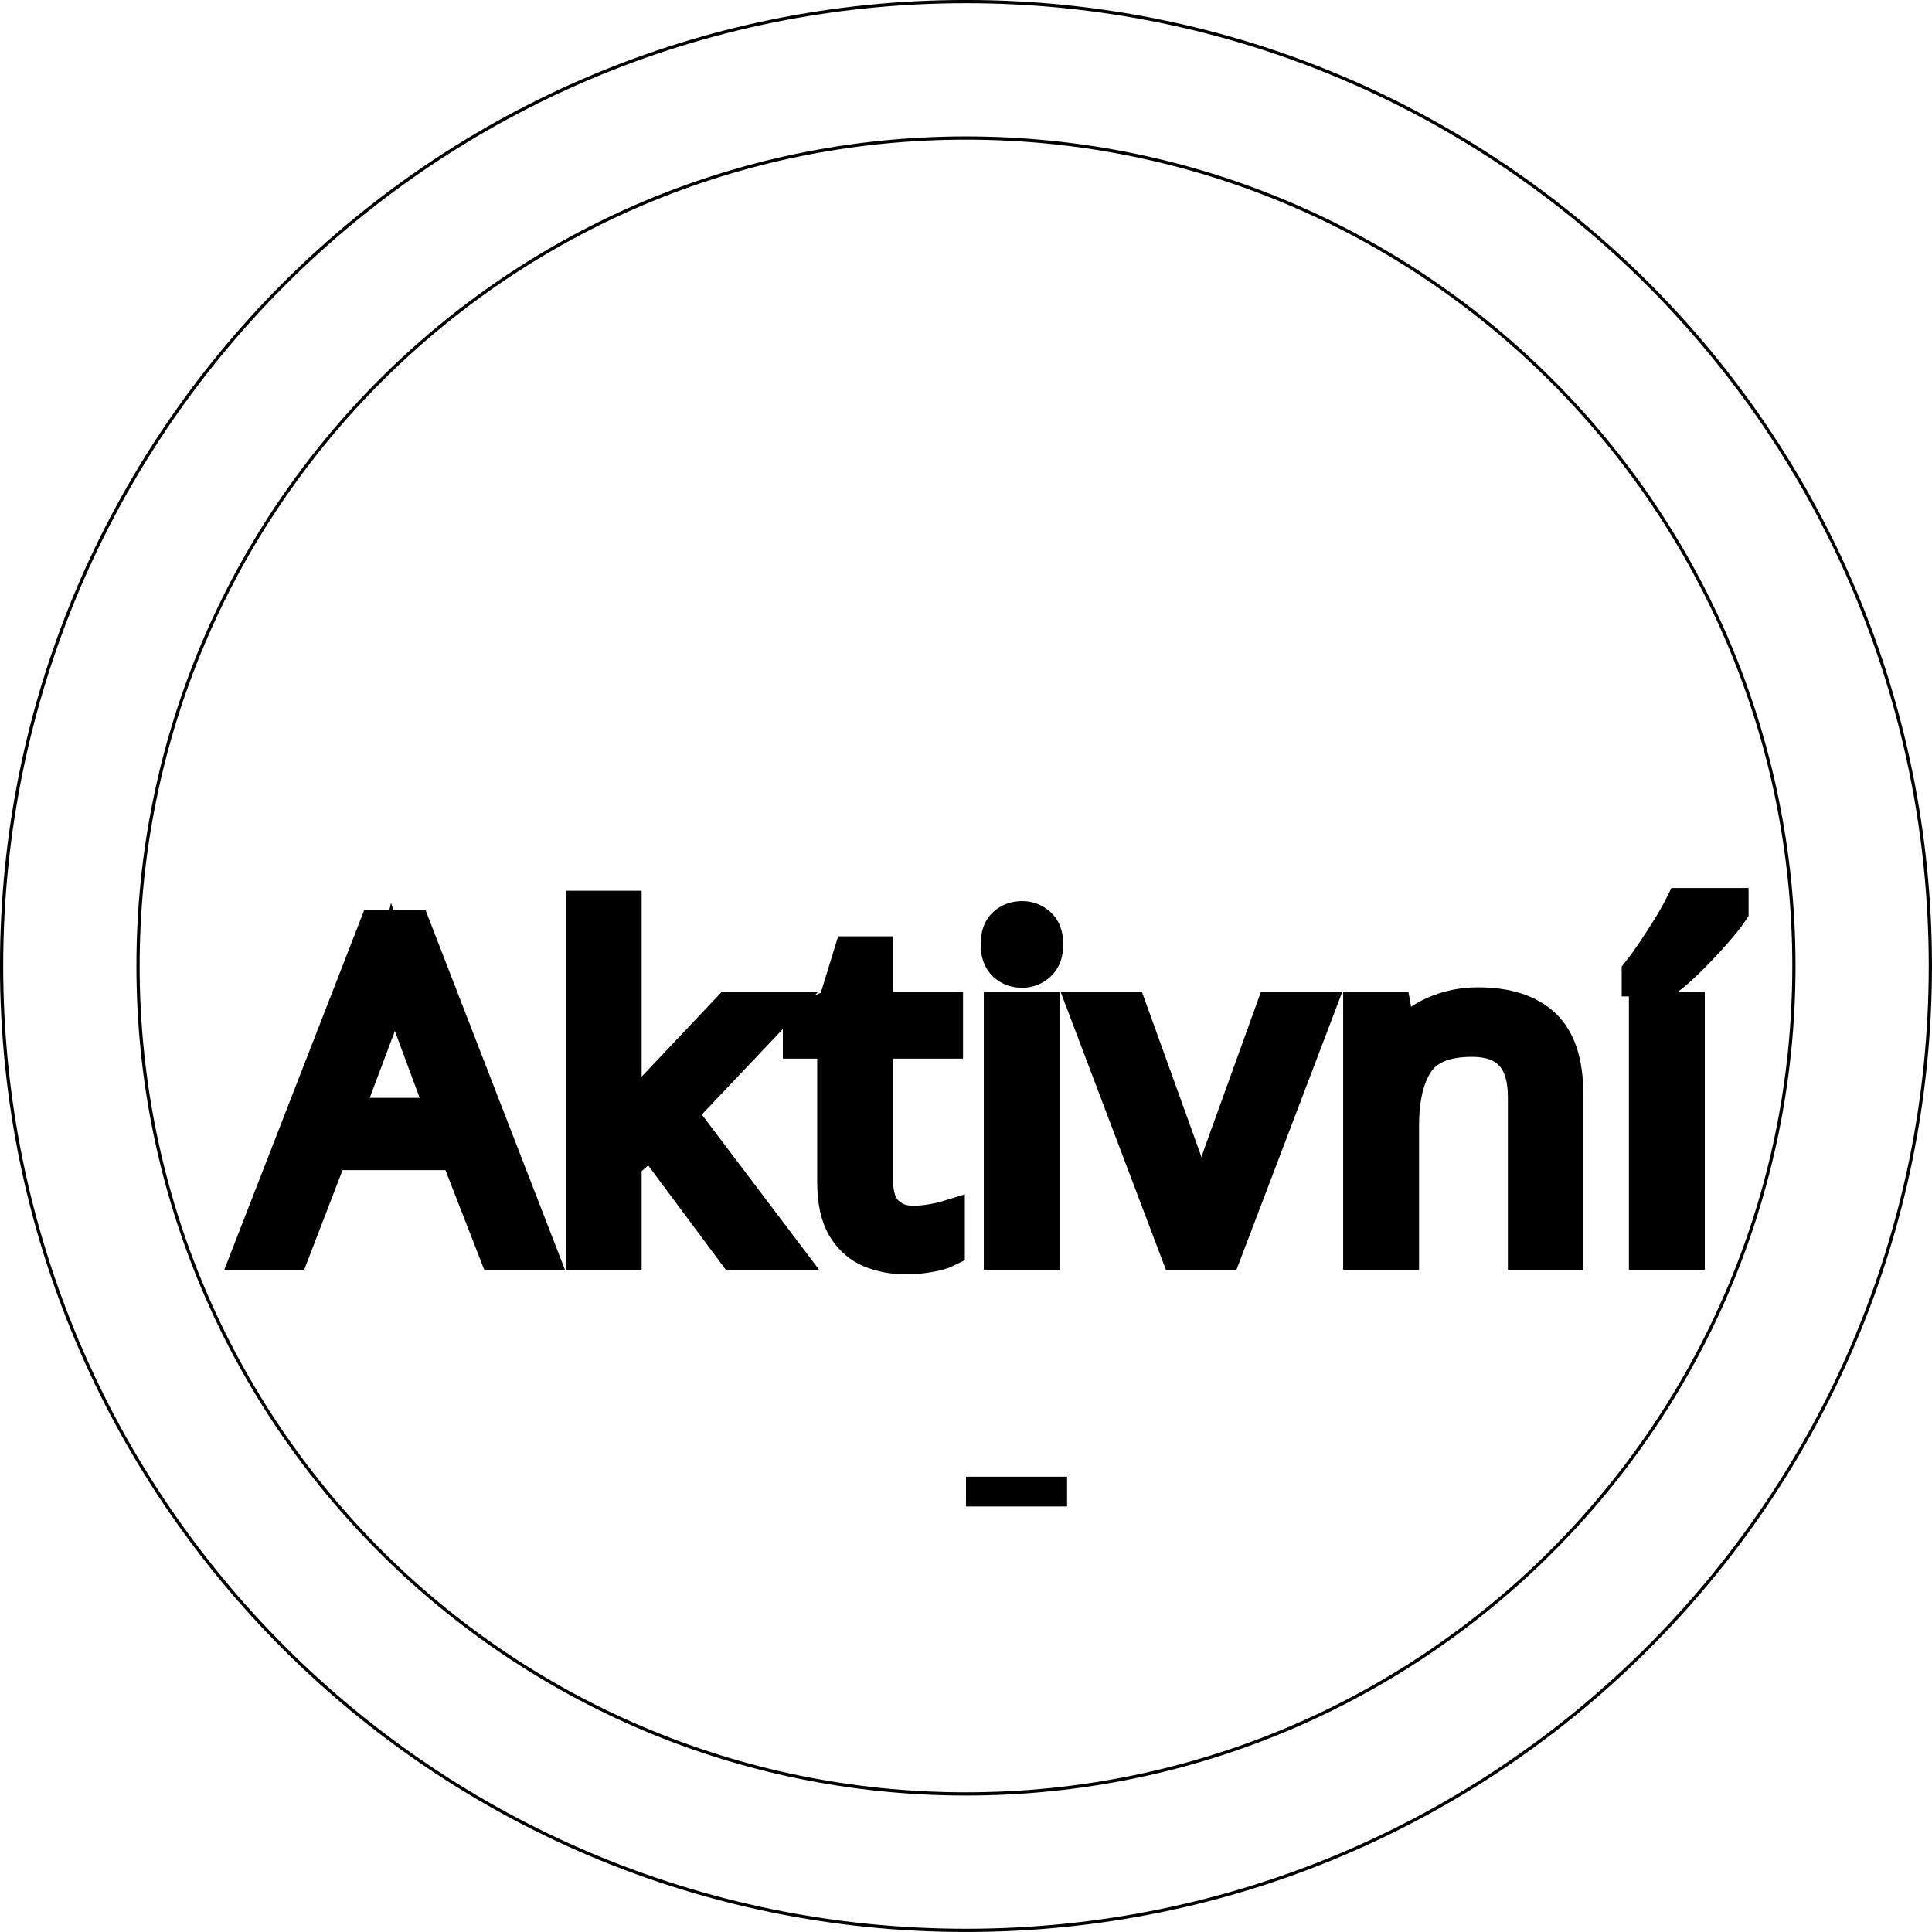
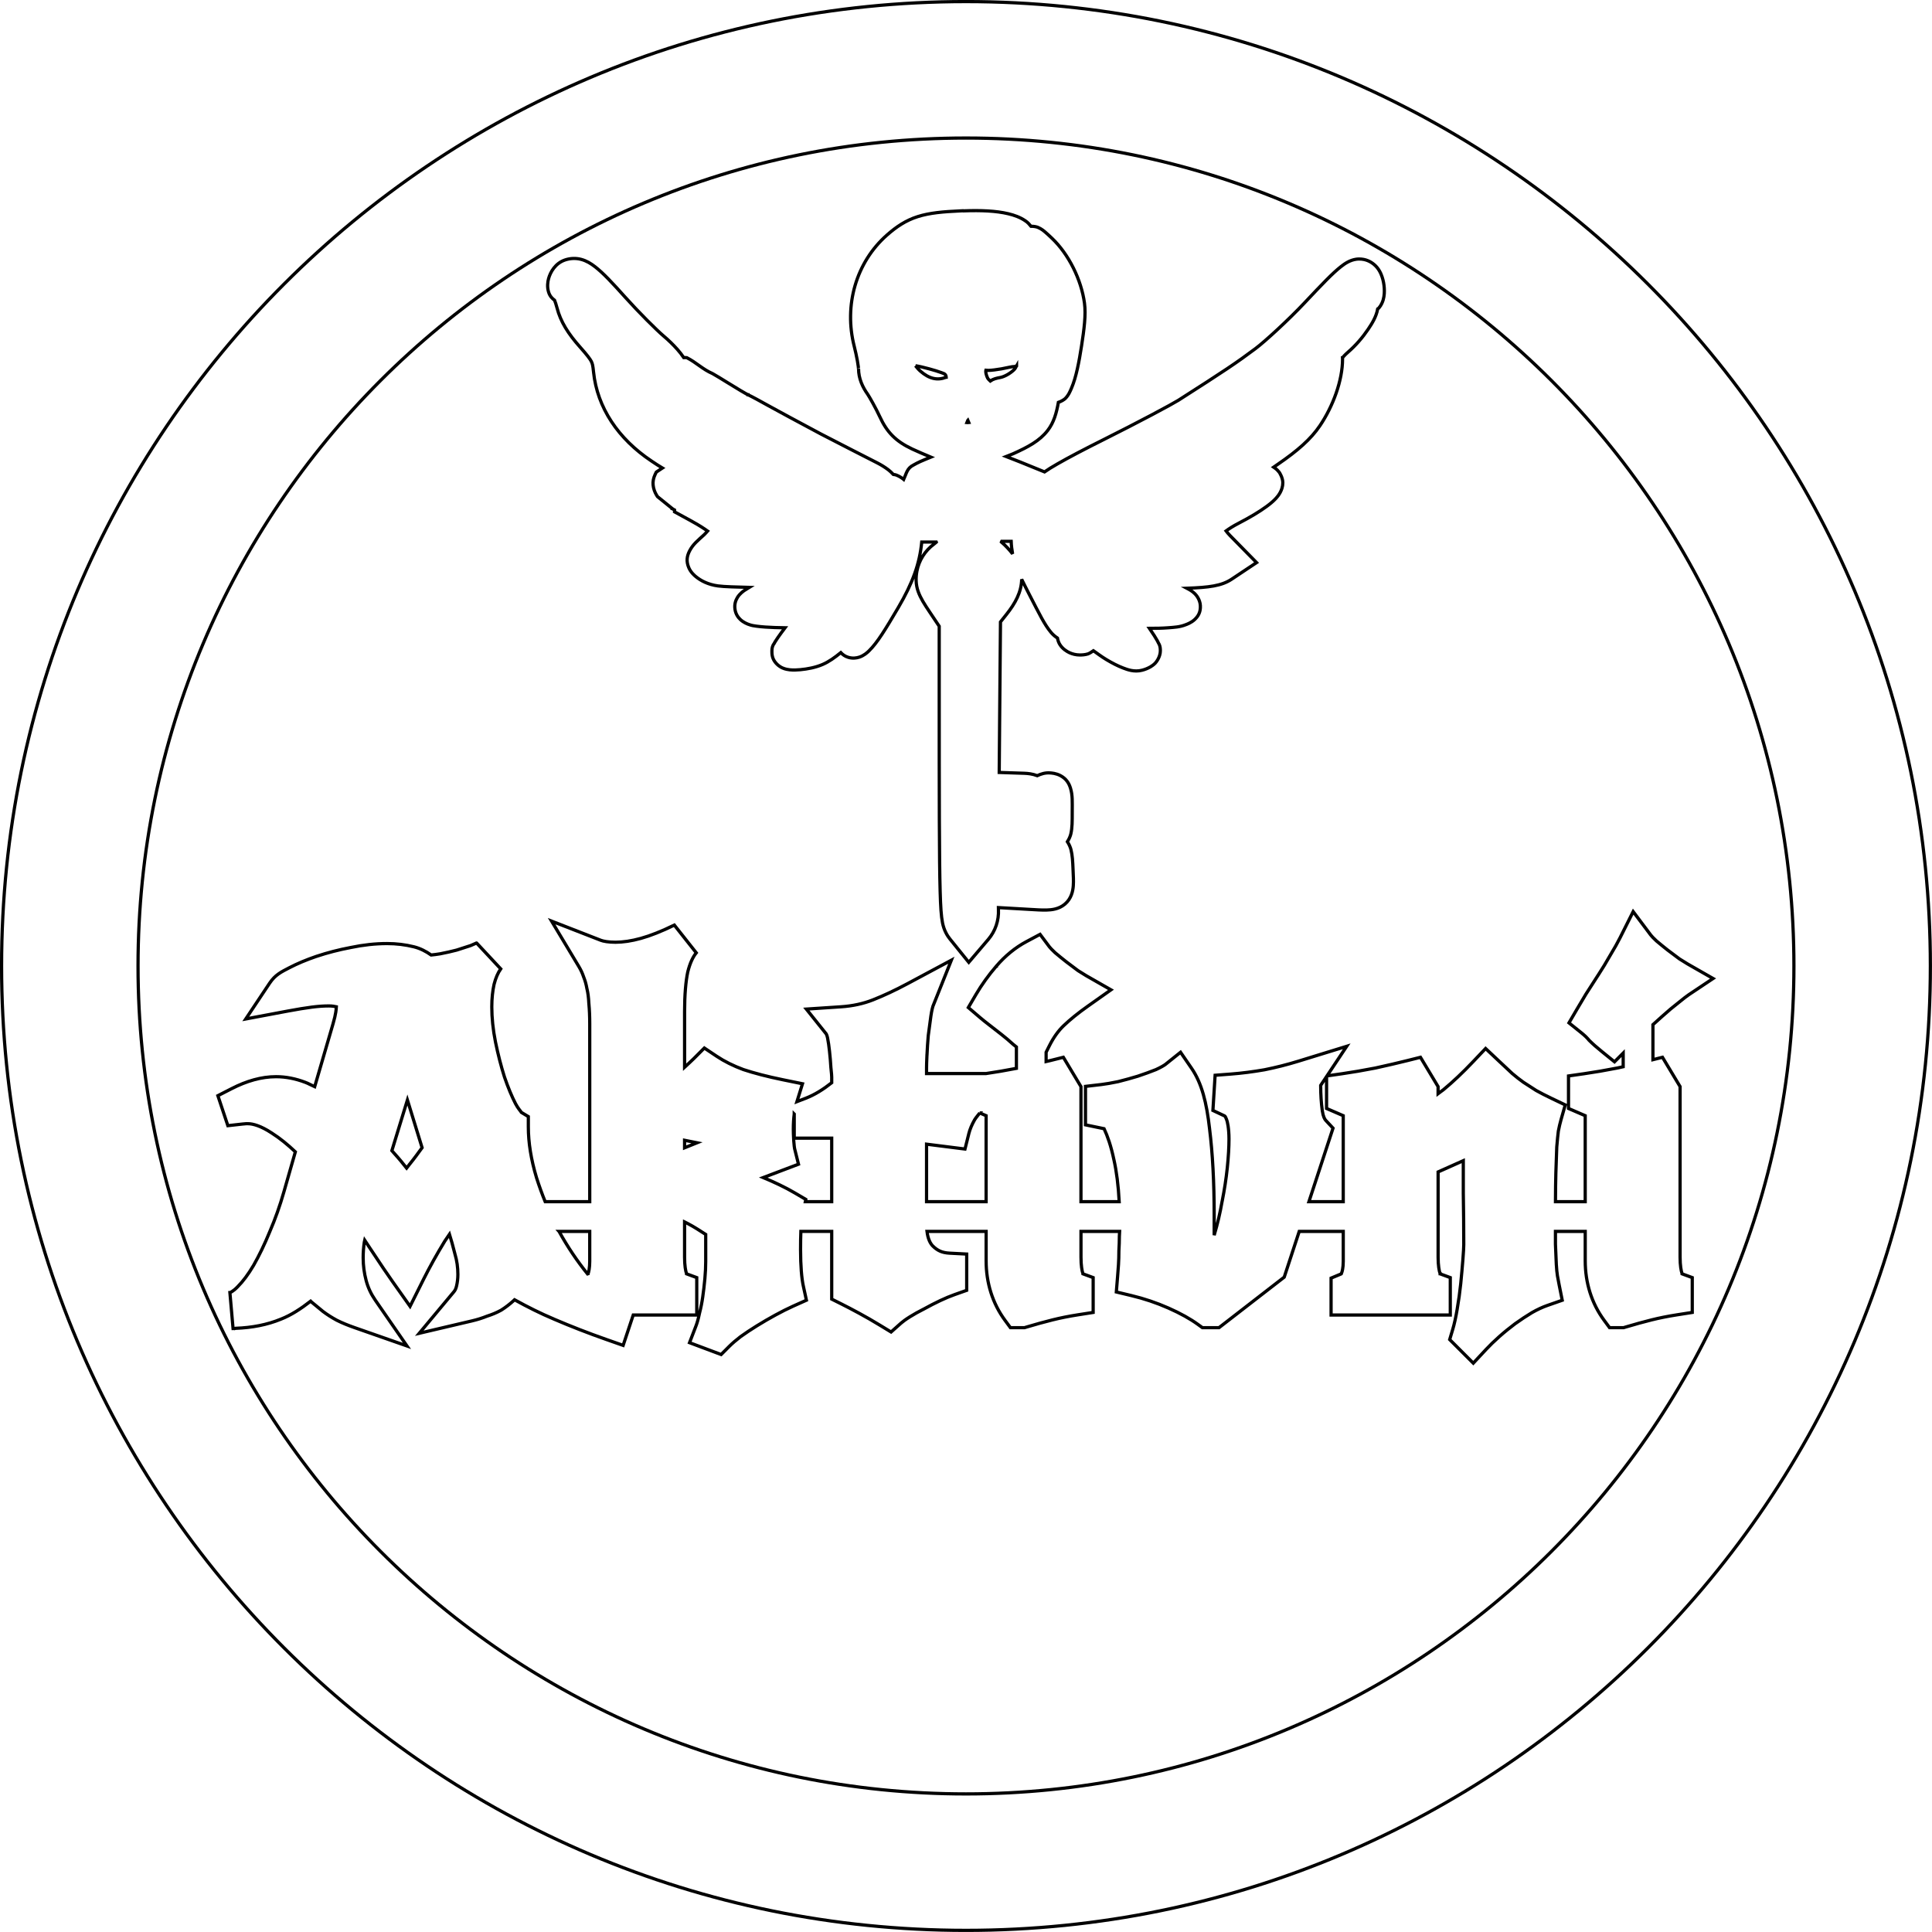
<svg xmlns="http://www.w3.org/2000/svg" version="1.2" viewBox="0 0 113.386 113.386" width="30mm" height="30mm" id="svg1" xml:space="preserve">
  <defs id="defs1">
    <clipPath clipPathUnits="userSpaceOnUse" id="cp1">
      <path d="m 275.5,535.5 c -143.78,0 -260,-116.22 -260,-260 0,-143.78 116.22,-260 260,-260 143.78,0 260,116.22 260,260 0,143.78 -116.22,260 -260,260 z" id="path1" />
+     </clipPath>
+     <clipPath clipPathUnits="userSpaceOnUse" id="cp1-3">
+       <path d="m 275.5,535.5 c -143.78,0 -260,-116.22 -260,-260 0,-143.78 116.22,-260 260,-260 143.78,0 260,116.22 260,260 0,143.78 -116.22,260 -260,260 z" id="path1-8" />
+     </clipPath>
+     <clipPath clipPathUnits="userSpaceOnUse" id="cp1-0">
+       <path d="m 275.5,535.5 c -143.78,0 -260,-116.22 -260,-260 0,-143.78 116.22,-260 260,-260 143.78,0 260,116.22 260,260 0,143.78 -116.22,260 -260,260 z" id="path1-0" />
+     </clipPath>
+     <clipPath clipPathUnits="userSpaceOnUse" id="cp1-6">
+       <path d="m 275.5,535.5 c -143.78,0 -260,-116.22 -260,-260 0,-143.78 116.22,-260 260,-260 143.78,0 260,116.22 260,260 0,143.78 -116.22,260 -260,260 z" id="path1-6" />
    </clipPath>
  </defs>
  <style id="style1">
		tspan { white-space:pre } 
		.s0 { fill: none;stroke: #ff0000;stroke-miterlimit:100 } 
	</style>
  <g id="layer2" style="display:inline" transform="scale(0.1989225)">
    <g id="layer3" transform="scale(5.027084)">
      <path id="path2" style="fill:none;stroke:#000000;stroke-width:0.95" transform="scale(0.1989225)" d="M 569.518,284.993 A 284.525,284.525 0 0 1 284.993,569.518 284.525,284.525 0 0 1 0.468,284.993 284.525,284.525 0 0 1 284.993,0.468 284.525,284.525 0 0 1 569.518,284.993 Z" />
      <path id="path2-9" style="fill:none;stroke:#000000;stroke-width:0.95;stroke-dasharray:none" transform="scale(0.1989225)" d="M 529.262,284.993 A 244.268,244.268 0 0 1 284.993,529.262 244.268,244.268 0 0 1 40.725,284.993 244.268,244.268 0 0 1 284.993,40.725 244.268,244.268 0 0 1 529.262,284.993 Z" />
    </g>
-     <text xml:space="preserve" style="font-size:133.14px;font-family:'Didact Gothic';-inkscape-font-specification:'Didact Gothic';text-align:start;letter-spacing:2.023px;writing-mode:lr-tb;direction:ltr;text-anchor:start;display:inline;fill:#de0000;fill-opacity:0.092;stroke:#000000;stroke-width:10.672;stroke-dasharray:none;stroke-opacity:1" x="73.962" y="369.312" id="text2-2">
-       <tspan x="73.962" y="369.312" style="font-style:normal;font-variant:normal;font-weight:normal;font-stretch:normal;font-size:133.14px;font-family:'New Rocker';-inkscape-font-specification:'New Rocker';letter-spacing:2.023px;fill:#000000;fill-opacity:1;stroke:#000000;stroke-width:10.672;stroke-dasharray:none;stroke-opacity:1" id="tspan1">Aktivní</tspan>
-     </text>
-     <path id="path5-3" style="display:inline;stroke-width:15.581" d="m 285,435.682 h 29.826 v 8.769 h -29.826 z" />
+     <g id="text2-2" style="opacity:1" />
+     <path id="path3" style="font-size:133.14px;font-family:'New Rocker';-inkscape-font-specification:'New Rocker';letter-spacing:2.023px;baseline-shift:baseline;white-space:pre;display:inline;overflow:visible;opacity:1;fill:none;stroke:#000000;stroke-width:0.95;stroke-dasharray:none;stroke-opacity:1;enable-background:accumulate;stop-color:#000000;stop-opacity:1" d="m 481.837,268.955 -3.869,7.717 c -0.71,1.421 -1.662,3.129 -2.847,5.076 l -0.039,0.069 -0.049,0.079 c -1.096,1.939 -2.272,3.882 -3.544,5.832 l -0.02,0.02 -0.02,0.029 c -1.234,1.939 -2.42,3.788 -3.564,5.547 l -0.049,0.079 -0.049,0.088 c -1.072,1.786 -1.923,3.213 -2.563,4.31 l -2.327,3.977 3.603,2.887 c 1.139,0.912 1.859,1.657 2.052,1.905 l 0.196,0.255 0.236,0.236 c 0.946,0.946 2.105,1.954 3.603,3.171 l 3.741,3.034 2.563,-2.572 v 4.026 c -0.572,0.128 -1.154,0.252 -1.748,0.383 -3.542,0.69 -6.814,1.253 -9.799,1.679 l -4.585,0.658 v 9.593 l 4.929,2.131 v 25.371 h -8.778 c 0.014,-3.294 0.051,-6.128 0.118,-8.483 0.087,-3.039 0.179,-5.581 0.265,-7.658 0.164,-1.96 0.319,-3.531 0.471,-4.693 0.233,-1.222 0.502,-2.351 0.795,-3.378 l 1.237,-4.34 -4.075,-1.944 c -1.742,-0.829 -3.246,-1.605 -4.517,-2.317 -1.299,-0.813 -2.554,-1.625 -3.77,-2.435 -1.08,-0.774 -2.174,-1.627 -3.279,-2.572 -1.203,-1.118 -2.529,-2.359 -3.986,-3.731 l -3.869,-3.643 -3.662,3.859 c -3.069,3.239 -6.02,6.026 -8.837,8.346 -0.443,0.365 -1.059,0.734 -1.522,1.1 v -2.062 l -5.194,-8.65 -3.829,0.962 c -2.757,0.689 -5.937,1.425 -9.504,2.209 -3.542,0.69 -6.814,1.253 -9.799,1.679 l -4.448,0.638 5.813,-8.729 -14.315,4.409 c -3.271,1.006 -6.582,1.841 -9.936,2.514 -3.364,0.587 -6.684,1.016 -9.946,1.267 l -4.625,0.353 -0.648,10.378 3.279,1.542 c 0.251,0.118 0.331,0.091 0.648,0.884 l 0.039,0.108 0.049,0.098 c 0.253,0.561 0.727,2.653 0.727,5.803 0,2.329 -0.159,5.175 -0.501,8.503 -0.337,3.194 -0.843,6.493 -1.522,9.887 l -0.02,0.059 -0.01,0.069 c -0.588,3.358 -1.343,6.575 -2.258,9.652 l -0.01,0.039 -0.01,0.049 c -0.002,0.006 -0.008,0.025 -0.01,0.029 -0.008,0.017 -0.021,0.042 -0.029,0.059 -0.002,0.005 -0.008,0.014 -0.01,0.02 5e-5,-0.046 0.01,-0.092 0.01,-0.137 v -5.734 c 0,-9.734 -0.454,-18.261 -1.375,-25.646 -0.848,-7.526 -2.269,-13.304 -5.292,-17.713 l -3.25,-4.733 -4.477,3.584 c -0.288,0.23 -1.307,0.857 -2.788,1.532 -1.606,0.639 -3.39,1.289 -5.351,1.944 -1.899,0.577 -3.845,1.112 -5.832,1.61 -1.969,0.408 -3.629,0.696 -4.89,0.844 l -4.713,0.55 v 11.35 l 5.489,1.139 c 1.014,2.188 2.035,5.048 2.877,9.062 l 0.01,0.039 0.01,0.039 c 0.775,3.432 1.308,7.577 1.561,12.391 H 318.918 V 320.591 l -5.194,-8.66 -3.839,0.962 c -0.372,0.093 -0.803,0.194 -1.247,0.295 v -2.739 l 0.923,-1.846 c 1.284,-2.569 2.718,-4.522 4.242,-5.979 l 0.01,-0.01 c 1.891,-1.812 4.264,-3.736 7.109,-5.744 l 6.844,-4.841 -7.276,-4.153 c -0.431,-0.246 -1.315,-0.791 -2.425,-1.502 -1.093,-0.838 -2.242,-1.706 -3.476,-2.612 -1.143,-0.899 -2.25,-1.796 -3.309,-2.69 -0.877,-0.81 -1.482,-1.472 -1.689,-1.748 l -2.739,-3.662 -4.035,2.15 c -3.301,1.76 -6.265,4.211 -8.856,7.217 v 0.01 h -0.01 c -2.317,2.704 -4.325,5.493 -6.009,8.365 l -2.258,3.849 3.387,2.896 c 0.748,0.641 1.691,1.397 2.887,2.317 1.138,0.875 2.315,1.793 3.544,2.759 1.146,0.9 2.195,1.784 3.152,2.661 l 0.177,0.157 0.177,0.147 c 0.329,0.253 0.62,0.49 0.864,0.697 v 6.313 c -3.225,0.621 -6.207,1.132 -8.964,1.532 h -17.546 v -1.728 c 0,-0.601 0.031,-1.913 0.118,-3.741 l 0.01,-0.01 c 0.084,-1.851 0.205,-3.75 0.373,-5.695 0.257,-2.054 0.52,-3.983 0.776,-5.773 0.236,-1.653 0.551,-2.778 0.599,-2.896 l 5.439,-13.599 -12.911,6.912 c -3.666,1.961 -7.075,3.55 -10.221,4.791 -2.817,1.112 -5.941,1.809 -9.445,2.042 l -10.201,0.677 5.871,7.334 c 0.059,0.126 0.26,0.541 0.363,1.09 l 0.01,0.029 0.01,0.029 c 0.226,1.13 0.425,2.49 0.589,4.045 v 0.01 0.02 c 0.167,1.501 0.3,2.998 0.383,4.497 l 0.01,0.167 0.02,0.167 c 0.166,1.412 0.226,2.435 0.226,2.7 v 1.64 c -2.483,1.962 -5.011,3.55 -7.639,4.566 l -2.622,1.011 1.64,-5.273 -5.773,-1.178 c -4.606,-0.938 -8.506,-1.959 -11.684,-3.014 -2.991,-1.109 -5.601,-2.415 -7.855,-3.918 l -3.643,-2.435 -3.093,3.103 c -1.028,1.028 -1.816,1.693 -2.739,2.563 v -16.367 c 0,-5.054 0.356,-9.022 0.933,-11.723 0.662,-2.685 1.577,-4.521 2.514,-5.665 l -6.47,-8.179 c -3.776,1.846 -7.092,3.147 -9.868,3.918 -2.815,0.782 -5.314,1.139 -7.492,1.139 -2.145,0 -3.625,-0.299 -4.32,-0.569 l -14.531,-5.655 8.022,13.373 c 0.619,1.032 1.066,2.009 1.375,2.936 l 0.049,0.147 0.059,0.147 c 0.388,0.971 0.686,2.027 0.893,3.201 l 0.029,0.147 0.039,0.147 c 0.266,1.129 0.444,2.5 0.52,4.094 l 0.01,0.128 0.01,0.128 c 0.157,1.649 0.245,3.617 0.245,5.881 v 52.441 h -13.147 c -0.928,-2.287 -1.773,-4.626 -2.533,-7.01 -1.643,-5.429 -2.435,-10.443 -2.435,-15.071 v -3.024 l -2.248,-1.355 c 0.038,0.02 0.077,0.032 0.098,0.039 h 0.01 0.01 0.01 0.01 v -0.01 -0.01 l -0.01,-0.01 c -0.076,-0.178 -0.929,-1.057 -1.669,-2.484 -1.075,-2.073 -2.178,-4.719 -3.26,-7.874 -0.993,-3.151 -1.881,-6.577 -2.641,-10.29 -0.738,-3.689 -1.09,-7.149 -1.09,-10.398 0,-2.478 0.242,-4.674 0.668,-6.618 0.49,-1.927 1.163,-3.431 1.964,-4.575 l -7.118,-7.629 c 0.215,-0.129 -0.66,0.308 -1.777,0.766 -1.211,0.403 -2.581,0.844 -4.104,1.325 -1.535,0.402 -3.165,0.771 -4.89,1.1 -0.982,0.187 -1.778,0.243 -2.641,0.344 -1.542,-1.081 -3.218,-1.948 -5.047,-2.406 -2.57,-0.643 -5.235,-0.962 -7.953,-0.962 -3.493,0 -7.078,0.399 -10.751,1.168 -3.485,0.661 -6.815,1.519 -9.976,2.572 l -0.02,0.01 h -0.029 c -3.033,1.043 -5.703,2.152 -8.051,3.378 -2.358,1.23 -4.161,2.059 -5.832,4.566 l -7.03,10.545 12.45,-2.337 c 2.771,-0.52 5.126,-0.9 7.03,-1.149 1.845,-0.241 3.529,-0.353 5.037,-0.353 1.04,0 1.719,0.142 2.209,0.245 -0.018,0.353 -0.044,0.794 -0.167,1.591 -0.129,0.839 -0.381,1.959 -0.776,3.299 v 0.01 l -5.449,18.685 c -0.898,-0.384 -1.931,-0.997 -2.788,-1.296 -2.814,-1.071 -5.712,-1.659 -8.611,-1.659 -4.342,0 -8.709,1.28 -13.078,3.515 l -4.085,2.091 2.946,8.846 4.291,-0.481 c 0.551,-0.061 1.024,-0.089 1.09,-0.098 h 0.01 0.569 c 1.474,0 3.832,0.675 6.922,2.71 l 0.039,0.029 0.039,0.02 c 2.457,1.558 4.744,3.46 6.952,5.538 L 83.765,351.617 c -1.183,4.142 -2.573,8.052 -4.163,11.733 l -0.02,0.049 -0.02,0.049 c -1.519,3.712 -3.108,6.995 -4.742,9.858 -1.598,2.712 -3.176,4.786 -4.615,6.225 l -0.039,0.049 -0.039,0.039 c -1.393,1.459 -2.297,1.748 -2.298,1.748 l 0.933,10.604 c 0.251,-0.005 0.477,-0.07 0.727,-0.079 v 0.01 c 0.012,-0.002 0.038,-0.006 0.049,-0.01 h 0.01 0.01 c 4.764,-0.176 9.262,-1.025 13.343,-2.71 3.026,-1.187 5.909,-3.086 8.748,-5.292 l 0.167,0.167 0.187,0.157 c 1.076,0.897 2.113,1.743 3.103,2.553 l 0.088,0.079 0.088,0.069 c 1.274,0.955 2.605,1.804 3.996,2.553 l 0.069,0.039 0.079,0.039 c 1.515,0.758 3.213,1.454 5.145,2.131 l 15.494,5.42 -9.337,-13.5 c -1.262,-1.822 -2.148,-3.722 -2.7,-5.793 -0.592,-2.221 -0.884,-4.453 -0.884,-6.745 0,-1.573 0.118,-3.084 0.334,-4.556 0.038,-0.186 0.098,-0.374 0.137,-0.56 0.607,0.935 1.372,2.026 1.944,2.926 l 0.02,0.029 0.029,0.039 c 2.592,3.933 4.654,6.982 6.225,9.2 l 5.145,7.266 3.977,-7.963 c 1.782,-3.563 3.877,-7.334 6.284,-11.291 0.461,-0.73 0.915,-1.278 1.375,-1.983 0.468,1.505 0.997,3.358 1.571,5.655 l 0.02,0.118 0.039,0.108 c 0.562,1.898 0.844,3.857 0.844,5.94 0,1.202 -0.134,2.336 -0.393,3.436 -0.192,0.816 -0.448,1.287 -0.766,1.669 l -10.231,12.263 15.553,-3.652 c 1.629,-0.383 3.076,-0.844 4.438,-1.394 1.376,-0.439 2.707,-0.973 3.947,-1.65 l 0.157,-0.088 0.157,-0.088 c 1.232,-0.784 2.396,-1.681 3.495,-2.671 0.107,-0.096 0.244,-0.244 0.353,-0.344 3.827,2.107 7.686,4.053 11.586,5.685 l 0.01,0.01 c 5.066,2.17 10.178,4.16 15.337,5.97 l 5.115,1.797 2.975,-8.954 H 205.564 V 376.93 l -3.004,-1.109 v -0.01 -0.01 -0.01 -0.01 -0.01 -0.01 c -0.006,-0.013 -0.02,-0.033 -0.029,-0.059 -0.253,-0.683 -0.56,-2.357 -0.56,-4.772 v -10.388 c 0.279,0.148 0.608,0.261 0.884,0.412 l 0.059,0.039 0.059,0.029 c 1.763,0.91 3.496,2.055 5.233,3.171 v 8.061 c 0,1.499 -0.081,3.163 -0.245,4.978 -0.17,1.866 -0.385,3.679 -0.638,5.449 -0.239,1.676 -0.555,3.25 -0.943,4.723 l -0.029,0.128 -0.029,0.137 c -0.313,1.488 -0.65,2.651 -0.952,3.436 l -1.934,5.027 9.318,3.495 2.435,-2.435 c 0.843,-0.843 1.947,-1.795 3.279,-2.818 1.467,-1.057 3.068,-2.122 4.811,-3.201 1.78,-1.102 3.601,-2.162 5.469,-3.181 1.848,-1.008 3.59,-1.886 5.223,-2.622 l 3.947,-1.767 -0.923,-4.232 c -0.48,-2.194 -0.805,-5.871 -0.805,-10.712 0,-2.029 0.03,-3.806 0.088,-5.361 h 9.102 v 19.981 l 2.946,1.473 c 1.341,0.67 3.078,1.574 5.174,2.71 2.053,1.112 4.055,2.27 6.019,3.466 l 3.378,2.052 2.946,-2.622 c 0.45,-0.4 1.353,-1.079 2.612,-1.866 1.268,-0.792 2.628,-1.55 4.085,-2.278 l 0.108,-0.049 0.098,-0.059 c 1.495,-0.831 3.04,-1.625 4.625,-2.376 1.545,-0.732 2.973,-1.325 4.281,-1.787 l 3.554,-1.257 V 369.988 l -5.047,-0.265 c -2.197,-0.116 -3.56,-0.731 -4.978,-2.131 -0.746,-0.788 -1.416,-2.067 -1.689,-4.291 h 17.448 v 8.689 c 0,6.479 1.878,12.551 5.577,17.556 l 1.591,2.16 h 4.143 l 0.756,-0.226 c 2.59,-0.777 5.083,-1.462 7.482,-2.062 2.311,-0.578 4.812,-1.08 7.511,-1.502 l 4.517,-0.707 V 376.93 l -3.004,-1.109 v -0.01 -0.01 -0.01 -0.01 -0.01 -0.01 c -0.006,-0.013 -0.02,-0.033 -0.029,-0.059 -0.253,-0.683 -0.56,-2.357 -0.56,-4.772 v -7.629 h 11.399 c -0.018,0.403 -0.04,0.833 -0.069,1.296 l -0.01,0.167 v 0.167 c 0,1.213 -0.044,2.53 -0.128,3.947 l -0.01,0.157 v 0.157 c 0,1.301 -0.037,2.606 -0.118,3.908 -0.087,1.308 -0.179,2.477 -0.265,3.505 l -0.373,4.566 4.458,1.07 c 3.773,0.902 7.407,2.126 10.928,3.682 3.558,1.572 6.442,3.194 8.621,4.772 l 1.394,1.011 h 4.89 l 19.244,-14.905 4.428,-13.5 h 12.99 v 8.817 c 0,1.977 -0.347,3.169 -0.501,3.476 l -0.029,0.069 -0.029,0.059 c -0.029,0.062 -0.037,0.088 -0.039,0.098 v 0.01 l -0.01,0.01 -2.985,1.247 v 10.889 h 35.17 V 376.93 l -3.004,-1.109 v -0.01 -0.01 -0.01 h 0.01 v -0.01 h -0.01 v -0.01 c -0.003,-0.014 -0.007,-0.044 -0.02,-0.079 -0.253,-0.683 -0.569,-2.347 -0.569,-4.762 v -25.175 l 7.433,-3.319 v 9.632 0.049 c 0.088,5.028 0.137,10.053 0.137,15.081 0,0.653 -0.083,2.212 -0.255,4.369 -0.174,2.177 -0.385,4.583 -0.648,7.217 -0.254,2.447 -0.599,4.894 -1.021,7.344 v 0.02 0.01 c -0.419,2.511 -0.877,4.537 -1.316,5.999 l -0.913,3.054 6.961,6.961 3.76,-4.035 c 1.11,-1.189 2.416,-2.464 3.908,-3.79 1.472,-1.309 3.036,-2.572 4.683,-3.81 1.712,-1.22 3.369,-2.318 4.968,-3.279 1.607,-0.916 3.128,-1.615 4.546,-2.111 l 4.379,-1.532 -0.913,-4.546 c -0.168,-0.84 -0.331,-1.73 -0.501,-2.661 -0.129,-0.78 -0.253,-1.935 -0.334,-3.387 -0.085,-1.52 -0.169,-3.508 -0.255,-5.921 v -3.8 h 8.788 v 8.689 c 0,6.479 1.878,12.541 5.577,17.546 l 1.6,2.17 h 4.134 l 0.756,-0.226 c 2.59,-0.777 5.083,-1.462 7.482,-2.062 2.311,-0.578 4.821,-1.08 7.521,-1.502 l 4.507,-0.707 V 376.93 l -3.004,-1.109 v -0.01 -0.01 -0.01 -0.01 -0.01 c -0.003,-0.014 -0.007,-0.044 -0.02,-0.079 -0.253,-0.683 -0.569,-2.347 -0.569,-4.762 V 320.581 l -5.194,-8.65 -2.818,0.707 v -10.329 c 0.953,-0.859 1.885,-1.69 2.788,-2.504 1.691,-1.522 3.228,-2.813 4.595,-3.859 l 0.079,-0.059 0.069,-0.059 c 1.441,-1.187 2.539,-2.016 3.034,-2.347 l 7.177,-4.791 -7.492,-4.281 c -0.431,-0.247 -1.313,-0.79 -2.425,-1.502 -1.092,-0.838 -2.253,-1.706 -3.486,-2.612 -1.14,-0.896 -2.233,-1.789 -3.289,-2.68 -0.884,-0.815 -1.491,-1.48 -1.699,-1.758 z m -90.458,48.661 v 9.416 l 4.919,2.131 v 25.371 H 386.175 l 7.109,-21.689 -2.15,-2.307 c -0.285,-0.305 -0.76,-1.084 -1.011,-2.828 -0.318,-2.307 -0.481,-4.761 -0.481,-7.374 v -0.118 z m -271.178,6.912 4.33,14.08 c -1.135,1.556 -2.24,3.1 -3.554,4.713 l -0.01,0.01 -0.01,0.01 c -0.364,0.451 -0.64,0.844 -0.992,1.286 -0.267,-0.331 -0.482,-0.596 -0.746,-0.923 l -0.049,-0.059 c -1.171,-1.515 -2.367,-2.808 -3.554,-4.163 z m 168.869,3.829 1.866,0.805 v 25.371 h -17.575 v -16.966 l 11.34,1.434 1.149,-4.595 c 0.301,-1.204 0.854,-2.551 1.689,-4.026 0.471,-0.754 1.018,-1.35 1.532,-2.023 z m -54.748,0.324 v 7.109 h 11.056 v 18.744 h -7.776 l 0.128,-0.677 -3.24,-1.905 c -2.878,-1.693 -6.036,-3.163 -9.308,-4.536 l 10.398,-3.937 -1.149,-4.605 c -0.013,-0.05 -0.176,-0.997 -0.255,-2.347 -0.085,-1.442 -0.118,-2.602 -0.118,-3.417 0,-1.652 0.094,-3.12 0.265,-4.428 z m -32.352,7.737 3.672,0.736 -3.672,1.483 z m -37.035,26.883 h 9.053 v 8.817 c 0,1.952 -0.3,3.223 -0.481,3.652 v 0.01 l -0.167,0.059 c -3.013,-3.737 -5.834,-7.874 -8.395,-12.528 z" />
+     <g id="path1-3" style="opacity:1" />
+     <path id="path4" style="baseline-shift:baseline;display:inline;overflow:visible;opacity:1;fill:none;stroke:#000000;stroke-width:0.95;stroke-dasharray:none;stroke-opacity:1;enable-background:accumulate;stop-color:#000000;stop-opacity:1" d="m 284.148,62.181 -0.648,0.029 c -5.406,0.242 -9.25,0.601 -12.715,1.689 -3.5,1.099 -6.3,2.98 -9.072,5.42 -9.148,8.052 -12.789,20.752 -9.681,32.882 0.359,1.4 0.686,2.949 0.923,4.242 0.114,0.621 0.206,1.23 0.265,1.689 0.059,0.458 0.079,1.012 0.079,0.638 0,2.93 1.217,5.482 2.69,7.55 0.421,0.591 2.467,4.193 3.554,6.569 2.15,4.696 4.766,7.319 9.593,9.593 1.869,0.88 3.659,1.606 5.498,2.386 -1.095,0.452 -2.317,0.926 -3.171,1.325 -0.733,0.343 -1.36,0.66 -1.944,1.001 -1.941,0.96 -2.073,2.451 -2.906,4.281 -0.052,-0.041 -0.085,-0.107 -0.137,-0.147 -0.517,-0.397 -1.184,-0.831 -1.993,-1.149 -0.436,-0.171 -0.618,-0.145 -0.913,-0.196 -0.55,-0.599 -1.096,-1.08 -1.483,-1.375 -0.977,-0.745 -2.104,-1.447 -3.309,-2.062 0,0 -14.263,-7.267 -16.583,-8.503 -6.184,-3.293 -13.289,-7.127 -15.602,-8.414 -2.361,-1.314 -4.572,-2.534 -5.881,-3.152 h -0.01 -0.01 v -0.01 h -0.01 l -0.01,-0.01 h -0.01 c -0.053,-0.026 -0.139,-0.072 -0.187,-0.098 -0.116,-0.064 -0.288,-0.151 -0.491,-0.265 -0.405,-0.228 -0.946,-0.542 -1.522,-0.884 -1.177,-0.698 -2.649,-1.589 -4.094,-2.494 -1.533,-0.96 -2.979,-1.834 -4.143,-2.494 -2.962,-1.285 -4.754,-3.246 -7.629,-4.713 -0.31,-0.054 -0.564,0.01 -0.854,0.01 -0.578,-0.862 -1.208,-1.659 -1.885,-2.425 -1.187,-1.344 -2.597,-2.724 -4.065,-3.957 -1.993,-1.674 -7.402,-7.075 -11.134,-11.232 -4.098,-4.564 -6.688,-7.342 -9.112,-9.22 -1.212,-0.939 -2.516,-1.744 -4.075,-2.16 -0.837,-0.223 -1.667,-0.3 -2.445,-0.265 -0.774,0.034 -1.503,0.175 -2.19,0.393 -3.029,0.961 -4.479,3.681 -4.988,5.538 -0.251,0.915 -0.483,2.427 0,3.977 0.382,1.226 1.064,1.885 1.767,2.415 0.196,0.49 0.486,1.329 0.727,2.268 1.035,4.037 3.278,7.61 6.844,11.605 1.986,2.226 2.909,3.468 3.24,4.114 0.37,0.723 0.483,1.213 0.687,3.191 1.086,10.518 7.282,19.703 17.094,26.255 1.269,0.847 2.27,1.511 3.22,2.072 l -1.807,1.198 -0.344,0.717 c -0.466,0.982 -0.695,2.005 -0.589,3.083 0.106,1.078 0.482,2.127 1.031,3.014 l 0.255,0.412 4.32,3.495 v 0.01 h 0.01 c 0.005,0.003 0.013,0.006 0.02,0.01 -0.005,-0.002 -0.015,0.002 -0.02,0 l 0.02,0.02 0.079,0.039 0.01,0.01 0.01,0.01 c 0.004,0.004 0.025,0.025 0.029,0.029 0.096,0.078 0.343,0.203 0.56,0.324 l -0.01,0.54 5.106,2.788 v 0.01 c 2.197,1.199 3.57,2.109 4.644,2.877 -0.367,0.393 -0.538,0.656 -1.031,1.109 -1.837,1.687 -3.221,2.751 -4.242,4.693 -0.804,1.53 -1.095,3.089 -0.245,5.047 0.604,1.393 1.698,2.296 2.042,2.582 1.497,1.243 3.653,2.366 6.549,2.759 1.925,0.261 5.63,0.331 9.22,0.432 -0.474,0.288 -0.955,0.576 -1.355,0.854 -0.349,0.242 -1.425,0.963 -2.131,2.131 -0.509,0.843 -0.934,1.968 -0.717,3.466 0.214,1.474 0.946,2.427 1.6,3.044 0.935,0.882 2.103,1.303 2.337,1.394 0.955,0.375 1.794,0.476 2.425,0.56 0.758,0.1 1.625,0.186 2.582,0.255 1.7,0.124 3.753,0.186 5.822,0.216 -0.794,1.049 -1.538,2.06 -2.101,2.877 -0.311,0.45 -0.58,0.852 -0.815,1.237 -0.087,0.143 -0.219,0.364 -0.363,0.648 -0.08,0.118 -0.145,0.157 -0.206,0.285 -0.397,0.825 -0.383,1.406 -0.383,2.091 0,1.471 0.454,2.456 1.296,3.397 0.625,0.698 1.409,1.131 1.797,1.306 0.842,0.38 1.692,0.502 2.131,0.55 1.077,0.117 2.127,0.07 3.171,-0.029 2.088,-0.198 4.415,-0.622 6.549,-1.532 1.844,-0.786 3.645,-2.088 5.381,-3.505 0.563,0.587 1.226,1.101 2.209,1.394 1.278,0.381 2.41,0.219 3.25,-0.059 1.355,-0.448 2.34,-1.338 2.857,-1.846 2.471,-2.427 4.845,-6.318 8.65,-12.794 4.236,-7.208 6.301,-12.963 6.912,-19.313 h 4.271 c 0.004,0.011 0.006,0.019 0.01,0.029 -0.217,0.191 -0.306,0.307 -0.687,0.589 -2.607,1.927 -4.417,4.765 -5.017,7.963 -0.338,1.8 -0.388,3.901 0.373,6.019 0.705,1.962 1.807,3.668 3.397,6.048 l 2.808,4.193 v 16.721 c 0.006,34.738 0.009,52.182 0.275,61.474 0.133,4.641 0.299,7.252 0.697,9.298 0.439,2.258 1.448,3.857 2.17,4.752 l 5.577,6.902 5.773,-6.775 c 2.081,-2.445 3.134,-5.589 2.985,-8.788 -0.005,-0.102 0.004,-0.452 0,-0.579 l 9.023,0.52 c 2.059,0.119 3.67,0.238 5.204,0.196 1.463,-0.04 3.583,-0.235 5.371,-1.738 1.914,-1.609 2.372,-3.859 2.484,-5.42 0.108,-1.496 0.003,-2.923 -0.069,-4.693 -0.103,-2.532 -0.197,-4.294 -0.619,-5.979 -0.154,-0.614 -0.509,-1.483 -1.051,-2.327 0.507,-0.816 0.869,-1.642 1.021,-2.317 0.414,-1.83 0.403,-3.649 0.403,-6.451 0,-3.058 0.135,-4.901 -0.511,-7.02 -0.451,-1.479 -1.265,-2.803 -2.975,-3.711 -1.3,-0.691 -2.612,-0.763 -3.054,-0.795 -1.434,-0.106 -2.668,0.296 -3.78,0.815 -1.416,-0.533 -2.78,-0.673 -3.819,-0.707 l -7.403,-0.245 0.128,-15.847 0.245,-28.562 1.767,-2.219 c 2.581,-3.239 4.429,-6.598 4.487,-10.359 0.642,1.316 1.31,2.661 2.229,4.438 3.038,5.871 4.488,8.916 6.431,11.232 0.548,0.653 1.192,1.209 1.895,1.669 0.136,0.741 0.397,1.4 0.697,1.885 0.813,1.316 2.112,2.097 2.857,2.435 0.879,0.398 1.927,0.668 3.044,0.668 0.586,0 1.508,-0.022 2.474,-0.334 0.176,-0.057 0.861,-0.418 1.551,-0.913 1.246,0.87 2.298,1.7 3.8,2.602 1.735,1.043 3.386,1.889 4.949,2.484 1.274,0.486 3.291,1.266 5.616,0.658 0.827,-0.216 1.657,-0.533 2.445,-0.992 0.365,-0.213 0.91,-0.577 1.394,-1.07 0.284,-0.289 1.535,-1.835 1.532,-3.662 -7.4e-4,-0.626 -0.03,-1.187 -0.324,-1.885 -0.062,-0.147 -0.113,-0.2 -0.187,-0.324 -0.123,-0.272 -0.249,-0.521 -0.373,-0.746 -0.257,-0.466 -0.551,-0.946 -0.893,-1.492 -0.383,-0.613 -0.957,-1.434 -1.453,-2.18 1.912,-5e-4 3.844,-0.038 5.498,-0.167 1.849,-0.144 3.478,-0.203 5.263,-0.923 0.261,-0.105 1.509,-0.511 2.582,-1.502 0.968,-0.894 1.812,-2.121 1.689,-4.143 -0.103,-1.698 -1.106,-2.967 -1.581,-3.446 -0.828,-0.836 -1.664,-1.258 -2.406,-1.65 6.514,-0.241 10.231,-0.682 13.206,-2.661 l 7.364,-4.909 -7.806,-7.953 c -0.685,-0.698 -0.848,-0.959 -1.188,-1.394 0.816,-0.595 1.973,-1.366 3.751,-2.288 3.31,-1.716 6.071,-3.365 8.189,-4.919 1.052,-0.772 1.98,-1.536 2.788,-2.415 0.571,-0.622 2.013,-2.333 2.013,-4.585 0,-1.5 -0.972,-2.98 -1.041,-3.073 -0.337,-0.453 -0.725,-0.807 -0.913,-0.972 -0.254,-0.223 -0.503,-0.37 -0.756,-0.55 l 1.208,-0.835 c 5.883,-4.03 9.756,-7.429 12.43,-11.38 3.889,-5.746 6.696,-13.37 6.696,-19.716 0,-0.186 -0.01,-0.275 -0.02,-0.314 v -0.01 h 0.01 l 0.01,-0.01 v -0.01 h 0.01 c 0.008,-0.013 0.015,-0.035 0.029,-0.059 0.039,-0.068 0.514,-0.689 1.591,-1.62 2.265,-1.96 4.295,-4.327 5.881,-6.677 1.216,-1.802 2.438,-3.751 2.867,-6.117 0.141,-0.119 0.181,-0.04 0.334,-0.216 0.736,-0.851 1.108,-1.823 1.276,-2.406 0.365,-1.266 0.382,-2.468 0.314,-3.495 -0.071,-1.081 -0.271,-2.186 -0.638,-3.279 -0.328,-0.976 -0.968,-2.502 -2.366,-3.662 -1.081,-0.897 -2.501,-1.618 -4.418,-1.61 -0.272,0.001 -0.549,0.015 -0.844,0.059 h -0.01 c -1.881,0.282 -3.314,1.253 -4.517,2.199 -2.498,1.966 -5.48,5.105 -10.761,10.712 -4.631,4.918 -11.61,11.347 -14.453,13.471 -5.634,4.21 -8.932,6.421 -22.75,15.248 -0.715,0.457 -3.931,2.237 -7.973,4.369 -4.041,2.133 -9.061,4.725 -13.972,7.177 -5.86,2.926 -10.446,5.335 -13.707,7.207 -1.565,0.898 -2.798,1.655 -3.819,2.366 l -7.197,-2.926 c -0.804,-0.328 -2.641,-1.034 -4.143,-1.62 0.712,-0.29 1.359,-0.484 2.111,-0.825 4.411,-1.996 7.745,-3.758 10.143,-6.834 1.848,-2.371 2.616,-5.203 3.171,-8.306 0.942,-0.315 1.758,-0.877 2.013,-1.119 0.61,-0.58 1.064,-1.397 1.1,-1.463 0.329,-0.603 0.534,-1.104 0.756,-1.62 1.377,-3.193 2.24,-7.762 2.975,-12.519 0.732,-4.739 1.326,-9.133 0.854,-12.578 -0.951,-6.942 -4.654,-14.441 -9.632,-19.156 -0.725,-0.686 -1.309,-1.231 -1.866,-1.708 -0.355,-0.304 -1.156,-1.043 -2.298,-1.492 -0.371,-0.146 -1.111,-0.308 -1.983,-0.304 -0.458,-0.575 -0.957,-1.119 -1.591,-1.561 h -0.01 c -1.546,-1.079 -3.287,-1.702 -5.135,-2.14 -3.545,-0.841 -7.947,-1.043 -13.226,-0.844 z m -14.06,45.725 c 0.674,0.123 0.705,0.093 1.905,0.373 1.425,0.332 2.914,0.743 4.143,1.119 1.229,0.376 2.308,0.797 2.415,0.854 0.4,0.214 0.563,0.588 0.579,0.844 0.006,0.112 0.025,0.165 0.029,0.187 v 0.01 h -0.01 c -0.012,0.003 -0.036,0.017 -0.069,0.029 -2.51,0.963 -4.926,0.469 -7.55,-1.836 -0.564,-0.495 -1.015,-1.053 -1.443,-1.581 z m 29.829,0.02 c -0.287,0.486 -0.283,0.744 -0.874,1.286 -1.167,1.069 -2.782,1.945 -3.927,2.16 -1.174,0.22 -2.072,0.423 -2.965,1.051 -0.193,-0.17 -0.313,-0.378 -0.53,-0.53 -0.202,-0.142 -0.796,-1.387 -0.785,-2.356 0.003,-0.205 0.019,-0.186 0.049,-0.324 0.206,0.005 0.454,0.074 0.677,0.069 0.539,-0.013 1.133,-0.068 1.797,-0.147 1.328,-0.159 2.906,-0.431 4.467,-0.795 1.306,-0.305 1.489,-0.051 2.091,-0.412 z m -14.374,16.073 c 0.119,0.292 0.245,0.499 0.304,0.658 -0.176,0.024 -0.065,0.02 -0.363,0.02 -0.091,0 -0.119,-0.024 -0.206,-0.029 0.089,-0.22 0.15,-0.406 0.255,-0.638 z m 10.015,35.71 h 2.769 c 0.045,1.252 0.205,2.512 0.422,3.702 -0.952,-1.242 -2.042,-2.418 -3.289,-3.486 z" />
  </g>
+   <style id="style1-7">
+ 		tspan { white-space:pre } 
+ 		.s0 { fill: none;stroke: #ff0000;stroke-miterlimit:100 } 
+ 	</style>
+   <style id="style1-6">
+ 		tspan { white-space:pre } 
+ 		.s0 { fill: none;stroke: #ff0000;stroke-miterlimit:100 } 
+ 	</style>
+   <style id="style1-1">
+ 		tspan { white-space:pre } 
+ 		.s0 { fill: none;stroke: #ff0000;stroke-miterlimit:100 } 
+ 	</style>
</svg>
